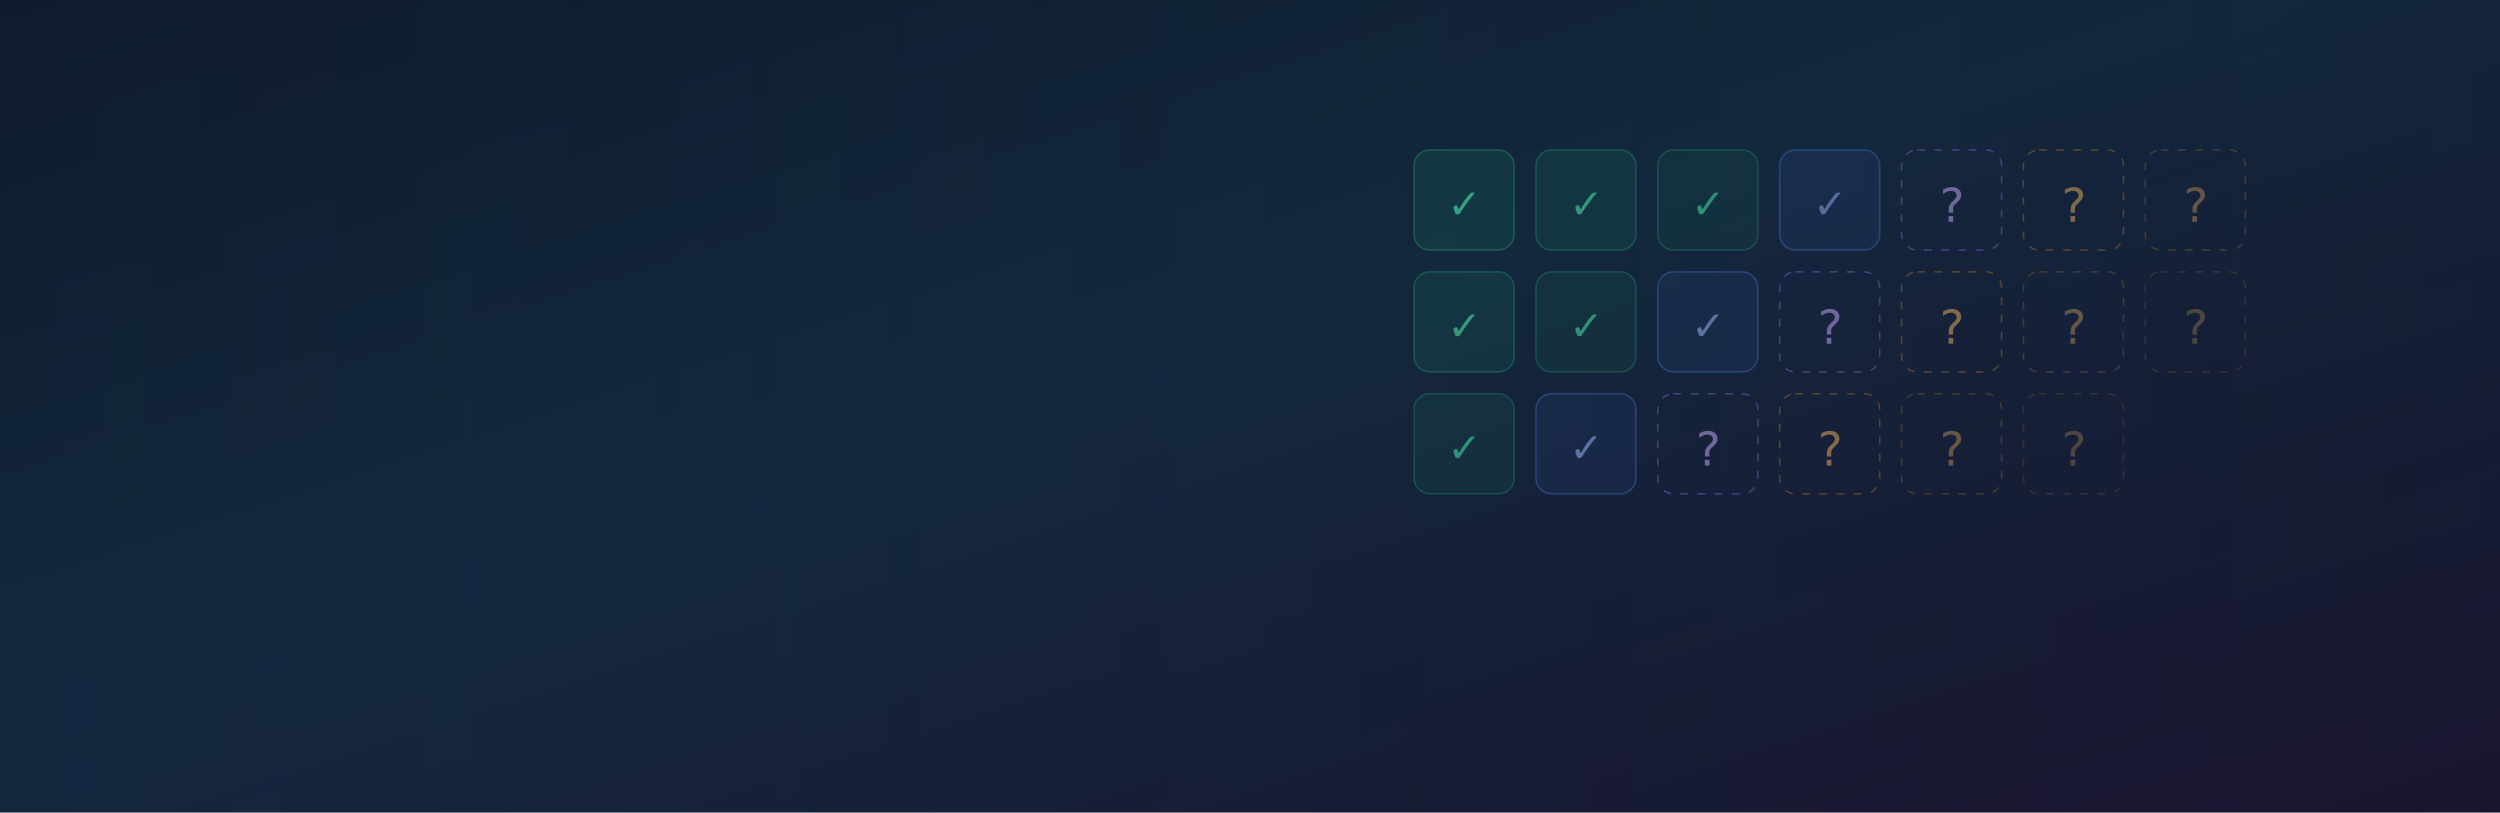
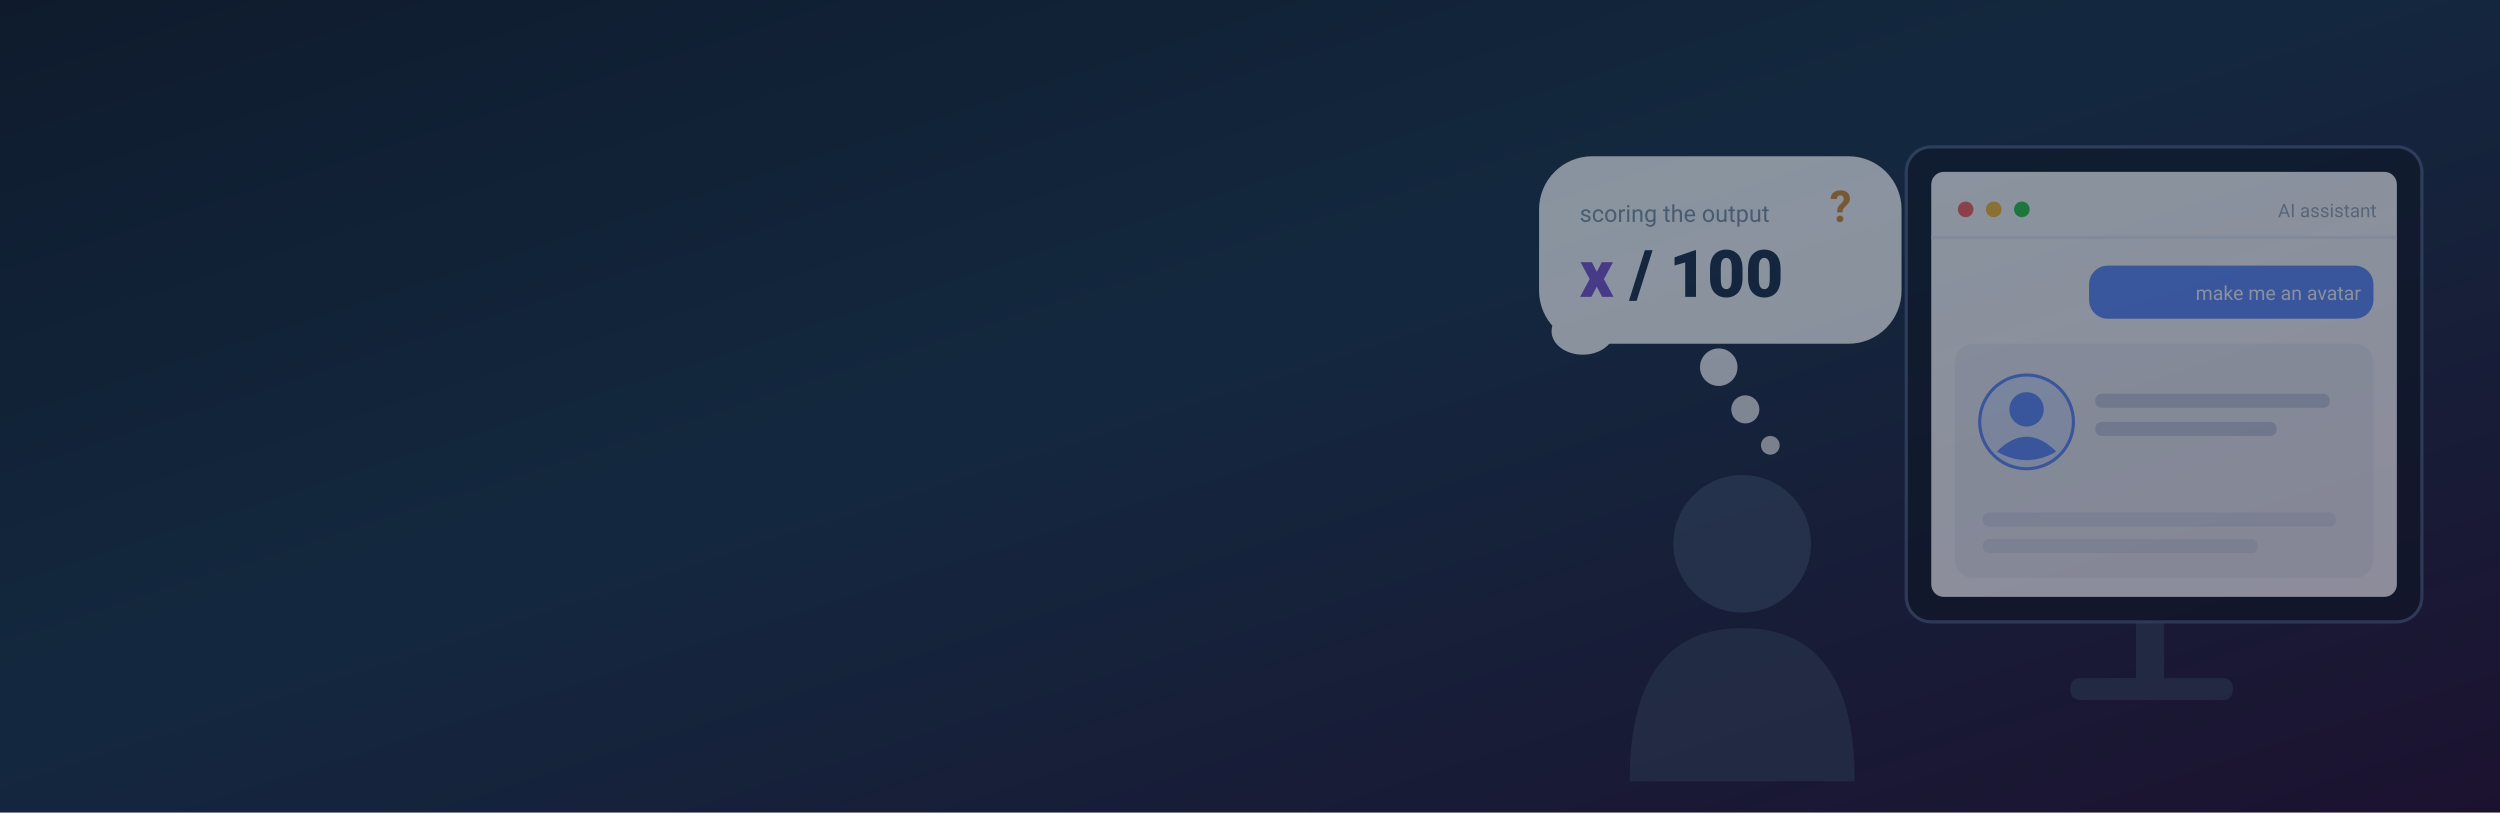
- <svg xmlns="http://www.w3.org/2000/svg" viewBox="0 0 1600 520" preserveAspectRatio="xMidYMid slice" role="img" aria-label="A test matrix grid fading from known, checked cells into unknown, question-marked cells">
+ <svg xmlns="http://www.w3.org/2000/svg" viewBox="0 0 1600 520" preserveAspectRatio="xMidYMid slice" role="img" font-family="-apple-system,Segoe UI,Roboto,Helvetica,Arial,sans-serif" aria-label="A person at a desk looking at a chat screen where an AI bot has replied with a generated avatar image. A thought bubble above the person shows a quality score, x out of 100, being decided.">
  <defs>
    <linearGradient id="bg" x1="0" y1="0" x2="1" y2="1">
      <stop offset="0" stop-color="#0f1b2d" />
      <stop offset="0.45" stop-color="#13283f" />
      <stop offset="1" stop-color="#1c1230" />
    </linearGradient>
-     <linearGradient id="fade" x1="0" y1="0" x2="1" y2="0">
-       <stop offset="0" stop-color="#13283f" stop-opacity="0" />
-       <stop offset="1" stop-color="#0f1b2d" stop-opacity="0.85" />
-     </linearGradient>
  </defs>
  <rect width="1600" height="520" fill="url(#bg)" />
-   <g transform="translate(905,96)" font-family="Menlo,Consolas,monospace" font-size="30" text-anchor="middle">
-     <g fill="none">
-       
+   <g transform="translate(965,30)" opacity="0.5">
+     <g>
+       <circle cx="135" cy="205" r="12" fill="#ffffff" opacity="0.95" />
+       <circle cx="152" cy="232" r="9" fill="#ffffff" opacity="0.9" />
+       <circle cx="168" cy="255" r="6" fill="#ffffff" opacity="0.85" />
+       <rect x="20" y="70" width="232" height="120" rx="34" fill="#ffffff" />
+       <ellipse cx="48" cy="182" rx="20" ry="15" fill="#ffffff" />
+       <text x="46" y="112" font-size="15" fill="#7e90a6">scoring the output</text>
+       <text x="46" y="160" font-size="42" font-weight="800" fill="#13283f">
+         <tspan fill="#7a4fd0">x</tspan> / 100</text>
+       <text x="206" y="112" font-size="28" font-weight="700" fill="#d98a2b">?</text>
    </g>
-     <g transform="translate(0,0)">
-       <rect x="0" y="0" width="64" height="64" rx="10" fill="#1f9d6b" fill-opacity="0.16" stroke="#1f9d6b" stroke-opacity="0.5" />
-       <text x="32" y="44" fill="#46d39a" fill-opacity="0.8">✓</text>
-       <rect x="78" y="0" width="64" height="64" rx="10" fill="#1f9d6b" fill-opacity="0.14" stroke="#1f9d6b" stroke-opacity="0.45" />
-       <text x="110" y="44" fill="#46d39a" fill-opacity="0.75">✓</text>
-       <rect x="156" y="0" width="64" height="64" rx="10" fill="#1f9d6b" fill-opacity="0.10" stroke="#1f9d6b" stroke-opacity="0.4" />
-       <text x="188" y="44" fill="#46d39a" fill-opacity="0.7">✓</text>
-       <rect x="234" y="0" width="64" height="64" rx="10" fill="#5b8cff" fill-opacity="0.08" stroke="#5b8cff" stroke-opacity="0.35" />
-       <text x="266" y="44" fill="#9db8ff" fill-opacity="0.55">✓</text>
-       <rect x="312" y="0" width="64" height="64" rx="10" fill="none" stroke="#b07cff" stroke-opacity="0.4" stroke-dasharray="5 6" />
-       <text x="344" y="46" fill="#caa9ff" fill-opacity="0.6">?</text>
-       <rect x="390" y="0" width="64" height="64" rx="10" fill="none" stroke="#d98a2b" stroke-opacity="0.4" stroke-dasharray="5 6" />
-       <text x="422" y="46" fill="#f0b25e" fill-opacity="0.6">?</text>
-       <rect x="468" y="0" width="64" height="64" rx="10" fill="none" stroke="#d98a2b" stroke-opacity="0.3" stroke-dasharray="5 6" />
-       <text x="500" y="46" fill="#f0b25e" fill-opacity="0.45">?</text>
+     <g>
+       <path d="M78 470 Q78 372 150 372 Q222 372 222 470 Z" fill="#2b3a52" />
+       <circle cx="150" cy="318" r="44" fill="#34435e" />
    </g>
-     <g transform="translate(0,78)">
-       <rect x="0" y="0" width="64" height="64" rx="10" fill="#1f9d6b" fill-opacity="0.14" stroke="#1f9d6b" stroke-opacity="0.45" />
-       <text x="32" y="44" fill="#46d39a" fill-opacity="0.75">✓</text>
-       <rect x="78" y="0" width="64" height="64" rx="10" fill="#1f9d6b" fill-opacity="0.12" stroke="#1f9d6b" stroke-opacity="0.4" />
-       <text x="110" y="44" fill="#46d39a" fill-opacity="0.7">✓</text>
-       <rect x="156" y="0" width="64" height="64" rx="10" fill="#5b8cff" fill-opacity="0.08" stroke="#5b8cff" stroke-opacity="0.35" />
-       <text x="188" y="44" fill="#9db8ff" fill-opacity="0.6">✓</text>
-       <rect x="234" y="0" width="64" height="64" rx="10" fill="none" stroke="#b07cff" stroke-opacity="0.4" stroke-dasharray="5 6" />
-       <text x="266" y="46" fill="#caa9ff" fill-opacity="0.6">?</text>
-       <rect x="312" y="0" width="64" height="64" rx="10" fill="none" stroke="#d98a2b" stroke-opacity="0.4" stroke-dasharray="5 6" />
-       <text x="344" y="46" fill="#f0b25e" fill-opacity="0.6">?</text>
-       <rect x="390" y="0" width="64" height="64" rx="10" fill="none" stroke="#d98a2b" stroke-opacity="0.3" stroke-dasharray="5 6" />
-       <text x="422" y="46" fill="#f0b25e" fill-opacity="0.45">?</text>
-       <rect x="468" y="0" width="64" height="64" rx="10" fill="none" stroke="#d98a2b" stroke-opacity="0.22" stroke-dasharray="5 6" />
-       <text x="500" y="46" fill="#f0b25e" fill-opacity="0.32">?</text>
-     </g>
-     <g transform="translate(0,156)">
-       <rect x="0" y="0" width="64" height="64" rx="10" fill="#1f9d6b" fill-opacity="0.12" stroke="#1f9d6b" stroke-opacity="0.4" />
-       <text x="32" y="44" fill="#46d39a" fill-opacity="0.7">✓</text>
-       <rect x="78" y="0" width="64" height="64" rx="10" fill="#5b8cff" fill-opacity="0.08" stroke="#5b8cff" stroke-opacity="0.35" />
-       <text x="110" y="44" fill="#9db8ff" fill-opacity="0.6">✓</text>
-       <rect x="156" y="0" width="64" height="64" rx="10" fill="none" stroke="#b07cff" stroke-opacity="0.4" stroke-dasharray="5 6" />
-       <text x="188" y="46" fill="#caa9ff" fill-opacity="0.6">?</text>
-       <rect x="234" y="0" width="64" height="64" rx="10" fill="none" stroke="#d98a2b" stroke-opacity="0.4" stroke-dasharray="5 6" />
-       <text x="266" y="46" fill="#f0b25e" fill-opacity="0.6">?</text>
-       <rect x="312" y="0" width="64" height="64" rx="10" fill="none" stroke="#d98a2b" stroke-opacity="0.3" stroke-dasharray="5 6" />
-       <text x="344" y="46" fill="#f0b25e" fill-opacity="0.45">?</text>
-       <rect x="390" y="0" width="64" height="64" rx="10" fill="none" stroke="#d98a2b" stroke-opacity="0.22" stroke-dasharray="5 6" />
-       <text x="422" y="46" fill="#f0b25e" fill-opacity="0.32">?</text>
+     <g>
+       <rect x="402" y="368" width="18" height="40" fill="#2b3a52" />
+       <rect x="360" y="404" width="104" height="14" rx="6" fill="#2b3a52" />
+       <rect x="255" y="64" width="330" height="304" rx="16" fill="#0b1422" stroke="#46587a" stroke-width="2" />
+       <rect x="271" y="80" width="298" height="272" rx="8" fill="#ffffff" />
+       <circle cx="293" cy="104" r="5" fill="#ff5f57" />
+       <circle cx="311" cy="104" r="5" fill="#febc2e" />
+       <circle cx="329" cy="104" r="5" fill="#28c840" />
+       <text x="556" y="109" font-size="12" fill="#9aa7b8" text-anchor="end">AI assistant</text>
+       <line x1="271" y1="122" x2="569" y2="122" stroke="#eef1f5" stroke-width="2" />
+       <rect x="372" y="140" width="182" height="34" rx="12" fill="#5b8cff" />
+       <text x="546" y="162" font-size="12.5" fill="#ffffff" text-anchor="end">make me an avatar</text>
+       <rect x="286" y="190" width="268" height="150" rx="12" fill="#f1f4f8" />
+       <circle cx="332" cy="240" r="30" fill="#dbe7ff" stroke="#5b8cff" stroke-width="2" />
+       <circle cx="332" cy="232" r="11" fill="#5b8cff" />
+       <path d="M313 259 Q332 240 351 259 Q332 270 313 259 Z" fill="#5b8cff" />
+       <rect x="376" y="222" width="150" height="9" rx="4" fill="#c7d2e0" />
+       <rect x="376" y="240" width="116" height="9" rx="4" fill="#c7d2e0" />
+       <rect x="304" y="298" width="226" height="9" rx="4" fill="#dde4ee" />
+       <rect x="304" y="315" width="176" height="9" rx="4" fill="#dde4ee" />
    </g>
  </g>
-   <rect width="1600" height="520" fill="url(#fade)" opacity="0.25" />
</svg>
